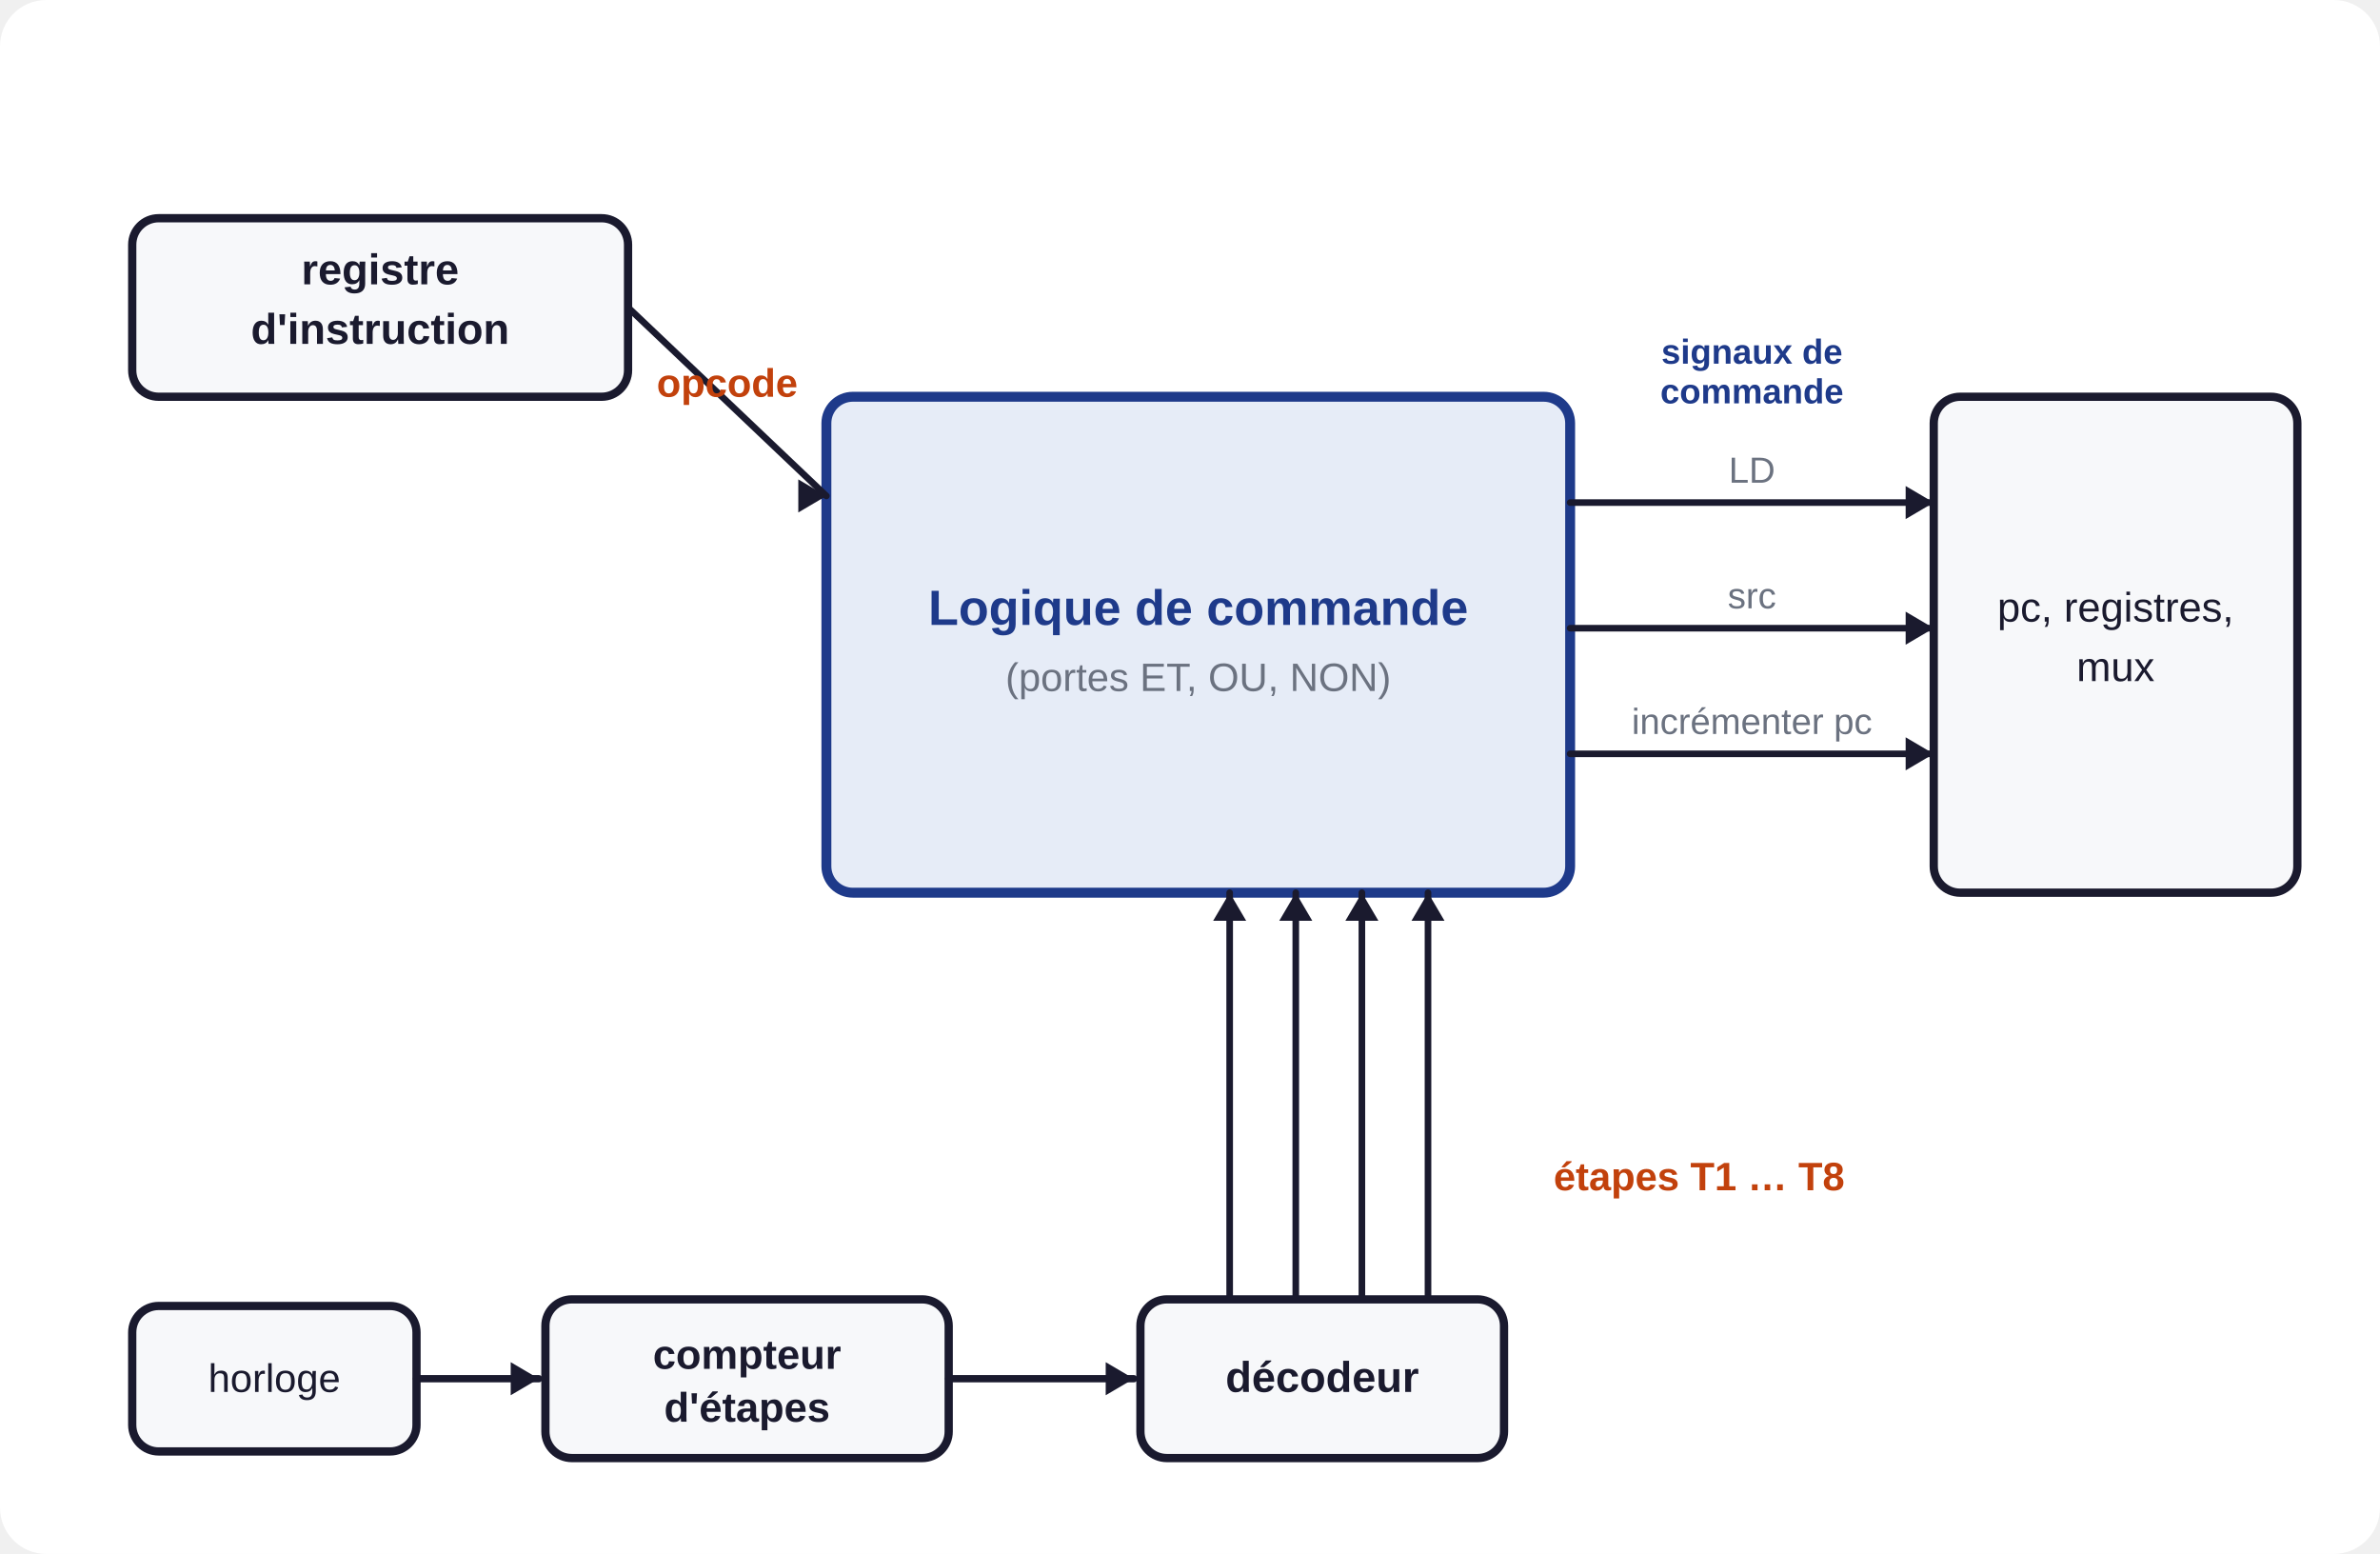
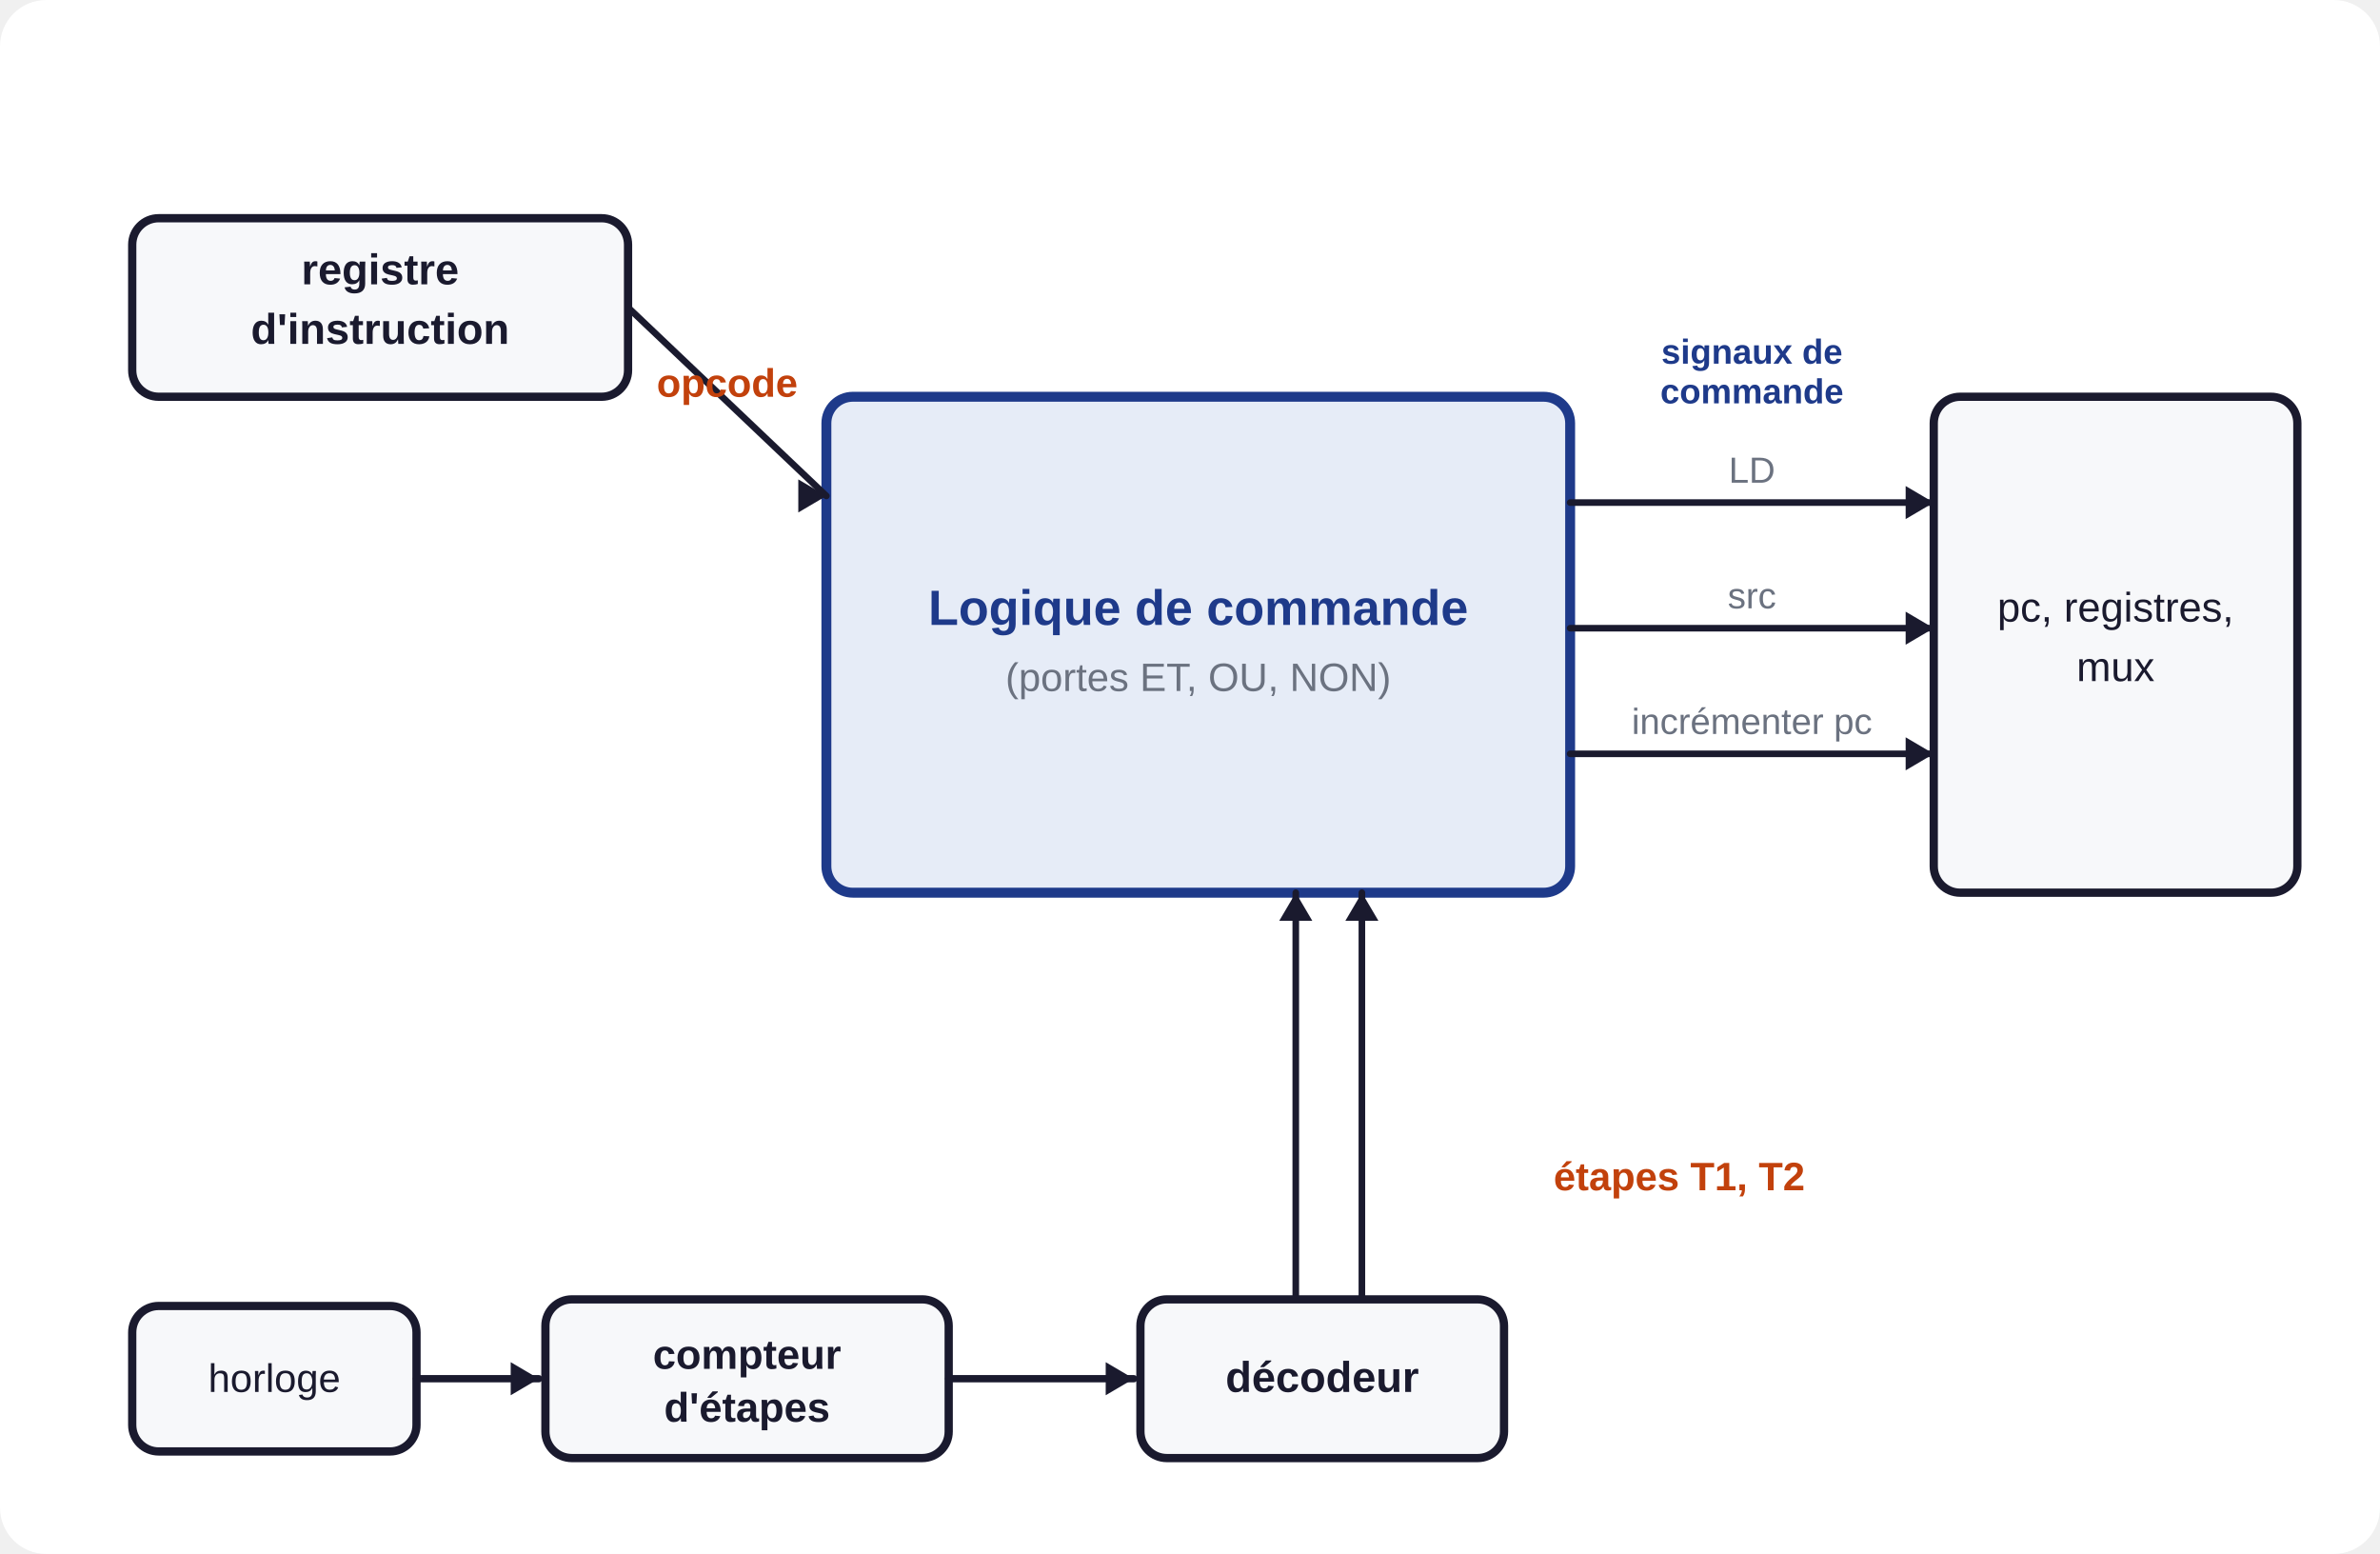
<svg xmlns="http://www.w3.org/2000/svg" viewBox="0 0 720 470">
  <rect width="720" height="470" rx="14" fill="white" />
  <rect x="40" y="66" width="150" height="54" rx="8" fill="#f7f8fa" stroke="#1a1a2e" stroke-width="2.5" />
  <text x="115" y="86" font-family="Segoe UI,Arial,sans-serif" font-size="13" fill="#1a1a2e" text-anchor="middle" font-weight="600">registre</text>
  <text x="115" y="104" font-family="Segoe UI,Arial,sans-serif" font-size="13" fill="#1a1a2e" text-anchor="middle" font-weight="600">d'instruction</text>
  <rect x="250" y="120" width="225" height="150" rx="8" fill="#e6ecf7" stroke="#1e3a8a" stroke-width="3" />
  <text x="362.5" y="189.0" font-family="Segoe UI,Arial,sans-serif" font-size="15" fill="#1e3a8a" text-anchor="middle" font-weight="700">Logique de commande</text>
  <text x="362.5" y="209.0" font-family="Segoe UI,Arial,sans-serif" font-size="12" fill="#6b7280" text-anchor="middle" font-weight="400">(portes ET, OU, NON)</text>
  <line x1="190" y1="93" x2="250" y2="150" stroke="#1a1a2e" stroke-width="2" stroke-linecap="round" />
  <path d="M250,150 l-8.5,-5 l0,10 z" fill="#1a1a2e" />
  <text x="220" y="120" font-family="Segoe UI,Arial,sans-serif" font-size="12" fill="#c2410c" text-anchor="middle" font-weight="600">opcode</text>
  <rect x="585" y="120" width="110" height="150" rx="8" fill="#f7f8fa" stroke="#1a1a2e" stroke-width="2.5" />
  <text x="640" y="188" font-family="Segoe UI,Arial,sans-serif" font-size="12.5" fill="#1a1a2e" text-anchor="middle" font-weight="400">pc, registres,</text>
  <text x="640" y="206" font-family="Segoe UI,Arial,sans-serif" font-size="12.5" fill="#1a1a2e" text-anchor="middle" font-weight="400">mux</text>
  <line x1="475" y1="152" x2="585" y2="152" stroke="#1a1a2e" stroke-width="2" stroke-linecap="round" />
  <path d="M585,152 l-8.5,-5 l0,10 z" fill="#1a1a2e" />
  <text x="530.0" y="146" font-family="Segoe UI,Arial,sans-serif" font-size="11" fill="#6b7280" text-anchor="middle" font-weight="400">LD</text>
  <line x1="475" y1="190" x2="585" y2="190" stroke="#1a1a2e" stroke-width="2" stroke-linecap="round" />
  <path d="M585,190 l-8.5,-5 l0,10 z" fill="#1a1a2e" />
  <text x="530.0" y="184" font-family="Segoe UI,Arial,sans-serif" font-size="11" fill="#6b7280" text-anchor="middle" font-weight="400">src</text>
  <line x1="475" y1="228" x2="585" y2="228" stroke="#1a1a2e" stroke-width="2" stroke-linecap="round" />
  <path d="M585,228 l-8.5,-5 l0,10 z" fill="#1a1a2e" />
  <text x="530.0" y="222" font-family="Segoe UI,Arial,sans-serif" font-size="11" fill="#6b7280" text-anchor="middle" font-weight="400">incrémenter pc</text>
  <text x="530.0" y="110" font-family="Segoe UI,Arial,sans-serif" font-size="10.5" fill="#1e3a8a" text-anchor="middle" font-weight="600">signaux de</text>
  <text x="530.0" y="122" font-family="Segoe UI,Arial,sans-serif" font-size="10.5" fill="#1e3a8a" text-anchor="middle" font-weight="600">commande</text>
  <rect x="40" y="395" width="86" height="44" rx="8" fill="#f7f8fa" stroke="#1a1a2e" stroke-width="2.5" />
  <text x="83" y="421" font-family="Segoe UI,Arial,sans-serif" font-size="12" fill="#1a1a2e" text-anchor="middle" font-weight="400">horloge</text>
  <line x1="126" y1="417" x2="163" y2="417" stroke="#1a1a2e" stroke-width="2.2" stroke-linecap="round" />
  <path d="M163,417 l-8.5,-5 l0,10 z" fill="#1a1a2e" />
  <rect x="165" y="393" width="122" height="48" rx="8" fill="#f7f8fa" stroke="#1a1a2e" stroke-width="2.5" />
  <text x="226" y="414" font-family="Segoe UI,Arial,sans-serif" font-size="12.5" fill="#1a1a2e" text-anchor="middle" font-weight="600">compteur</text>
  <text x="226" y="430" font-family="Segoe UI,Arial,sans-serif" font-size="12.5" fill="#1a1a2e" text-anchor="middle" font-weight="600">d'étapes</text>
  <line x1="287" y1="417" x2="343" y2="417" stroke="#1a1a2e" stroke-width="2.2" stroke-linecap="round" />
  <path d="M343,417 l-8.5,-5 l0,10 z" fill="#1a1a2e" />
  <rect x="345" y="393" width="110" height="48" rx="8" fill="#f7f8fa" stroke="#1a1a2e" stroke-width="2.5" />
  <text x="400" y="421" font-family="Segoe UI,Arial,sans-serif" font-size="13" fill="#1a1a2e" text-anchor="middle" font-weight="600">décodeur</text>
-   <line x1="372" y1="393" x2="372" y2="270" stroke="#1a1a2e" stroke-width="2" stroke-linecap="round" />
-   <path d="M372,270 l-5,8.5 l10,0 z" fill="#1a1a2e" />
  <line x1="392" y1="393" x2="392" y2="270" stroke="#1a1a2e" stroke-width="2" stroke-linecap="round" />
  <path d="M392,270 l-5,8.5 l10,0 z" fill="#1a1a2e" />
  <line x1="412" y1="393" x2="412" y2="270" stroke="#1a1a2e" stroke-width="2" stroke-linecap="round" />
  <path d="M412,270 l-5,8.5 l10,0 z" fill="#1a1a2e" />
-   <line x1="432" y1="393" x2="432" y2="270" stroke="#1a1a2e" stroke-width="2" stroke-linecap="round" />
-   <path d="M432,270 l-5,8.5 l10,0 z" fill="#1a1a2e" />
-   <text x="470" y="360" font-family="Segoe UI,Arial,sans-serif" font-size="12" fill="#c2410c" text-anchor="start" font-weight="600">étapes T1 … T8</text>
+   <text x="470" y="360" font-family="Segoe UI,Arial,sans-serif" font-size="12" fill="#c2410c" text-anchor="start" font-weight="600">étapes T1, T2</text>
</svg>
